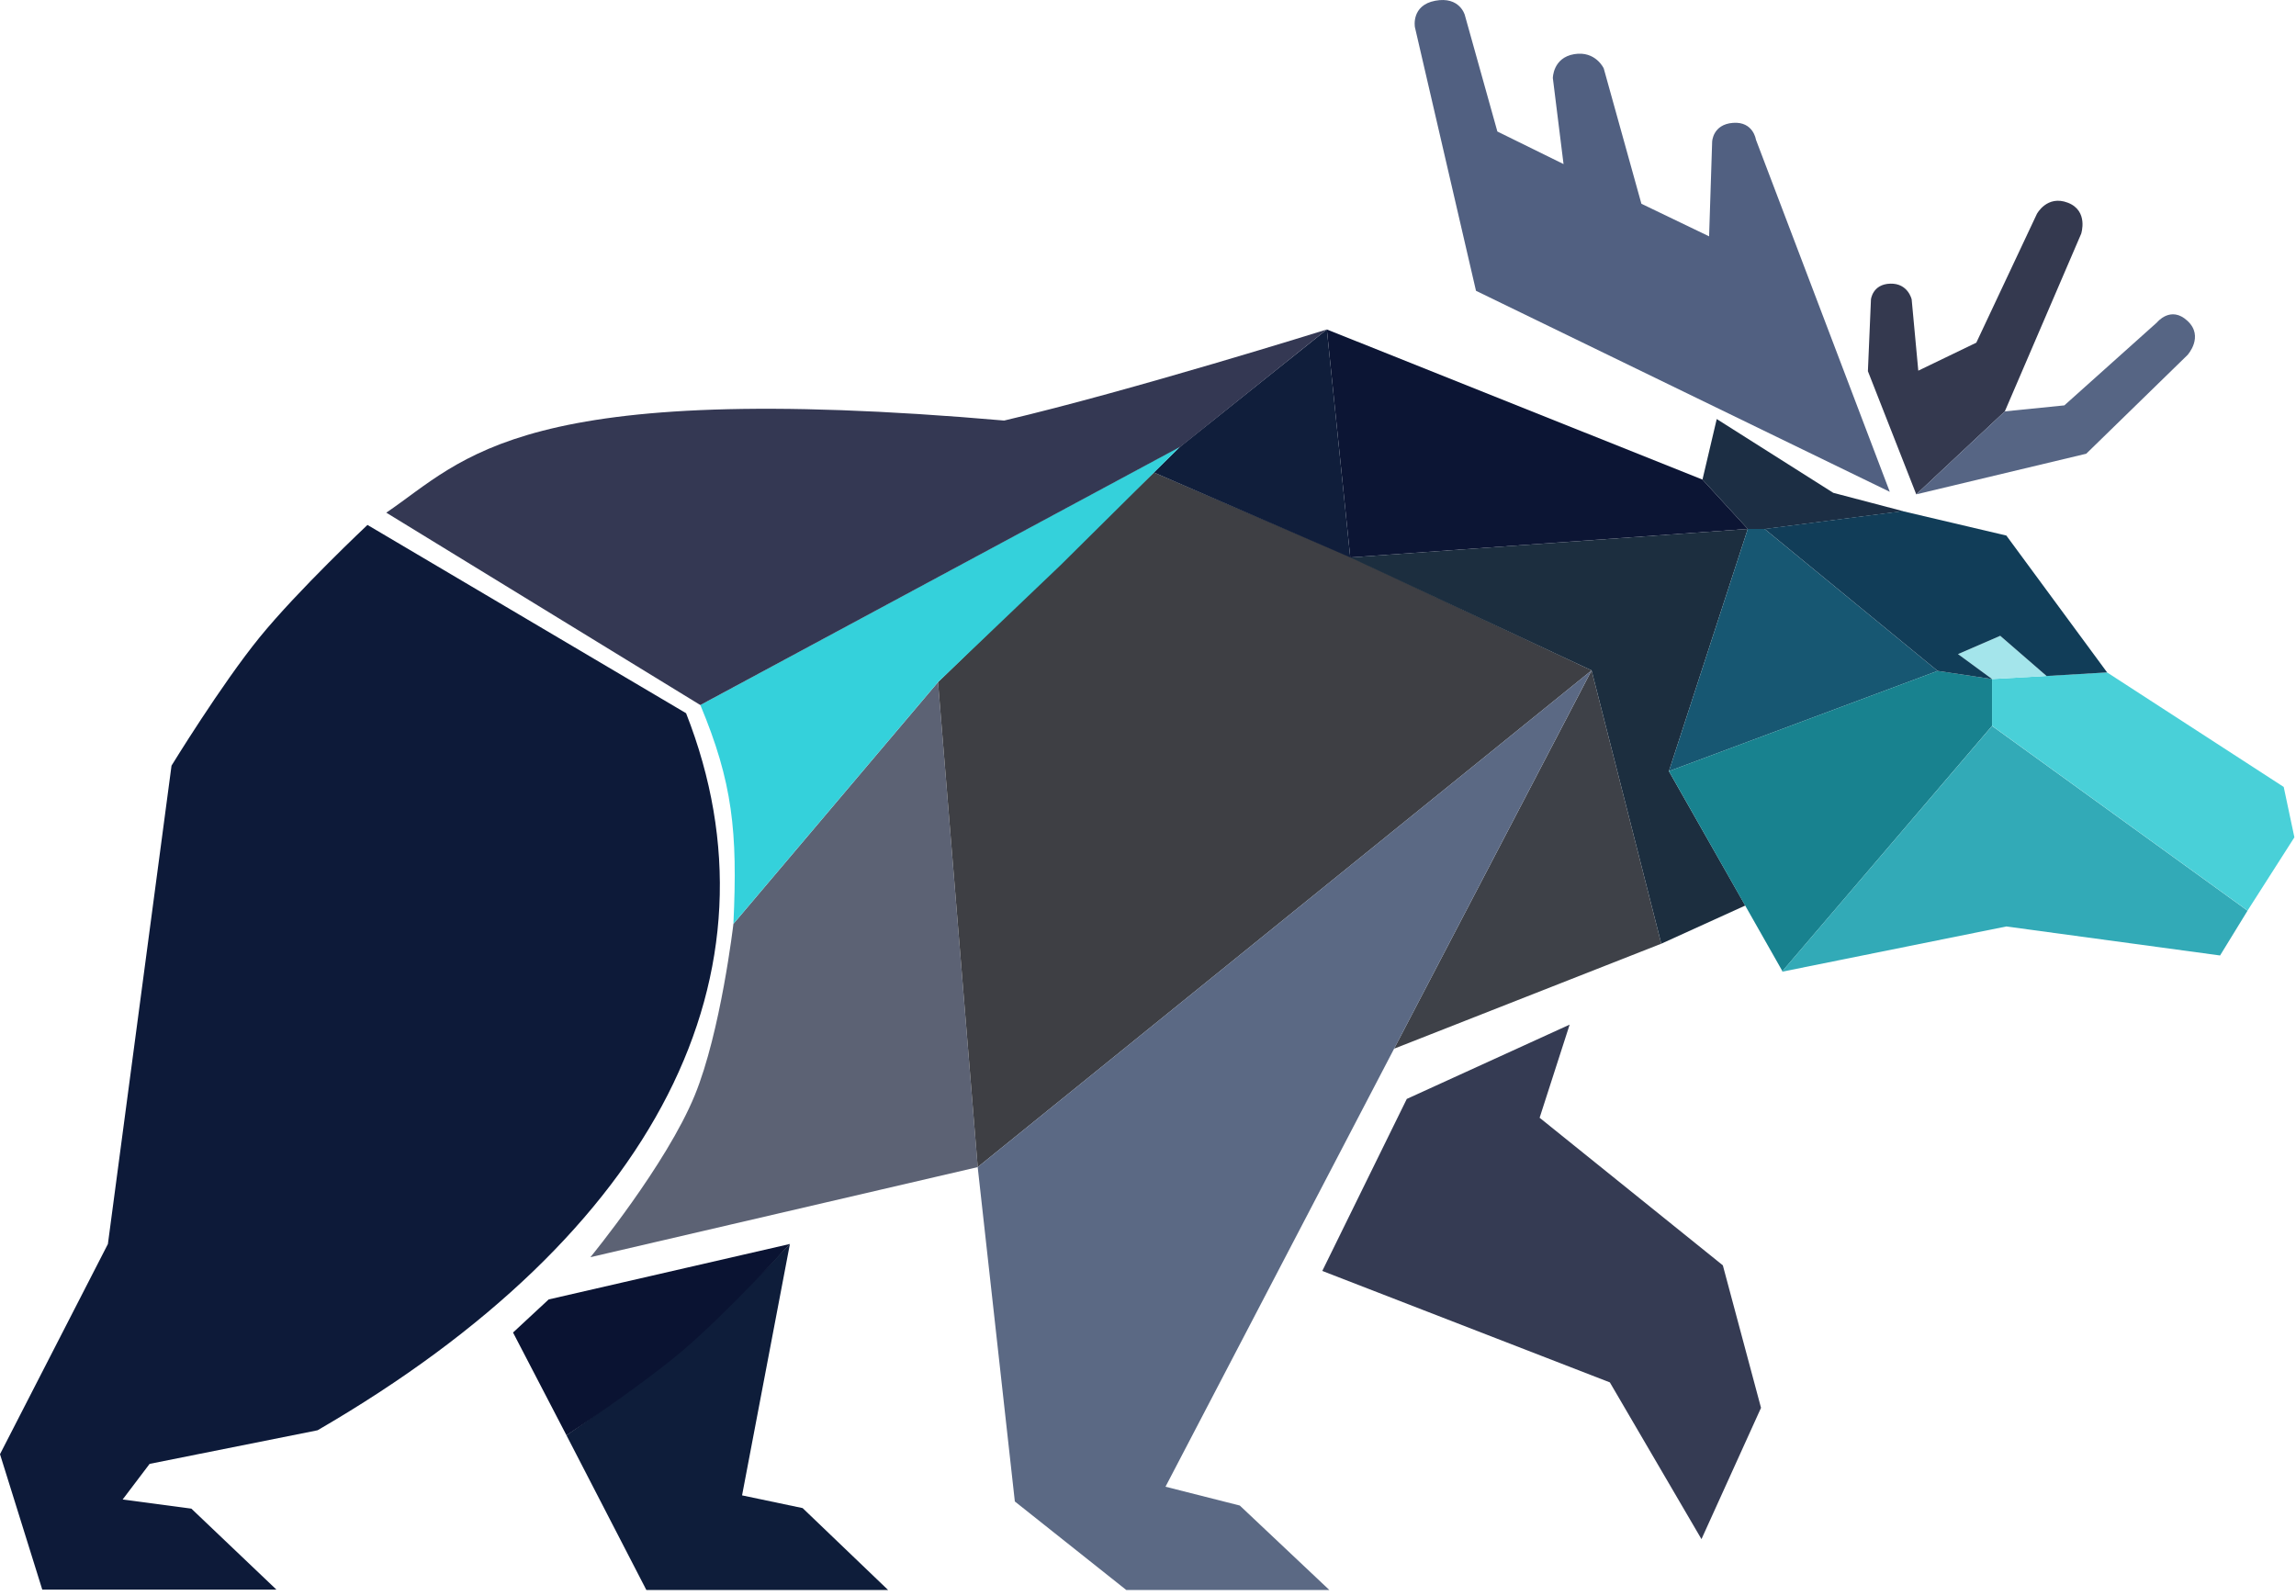
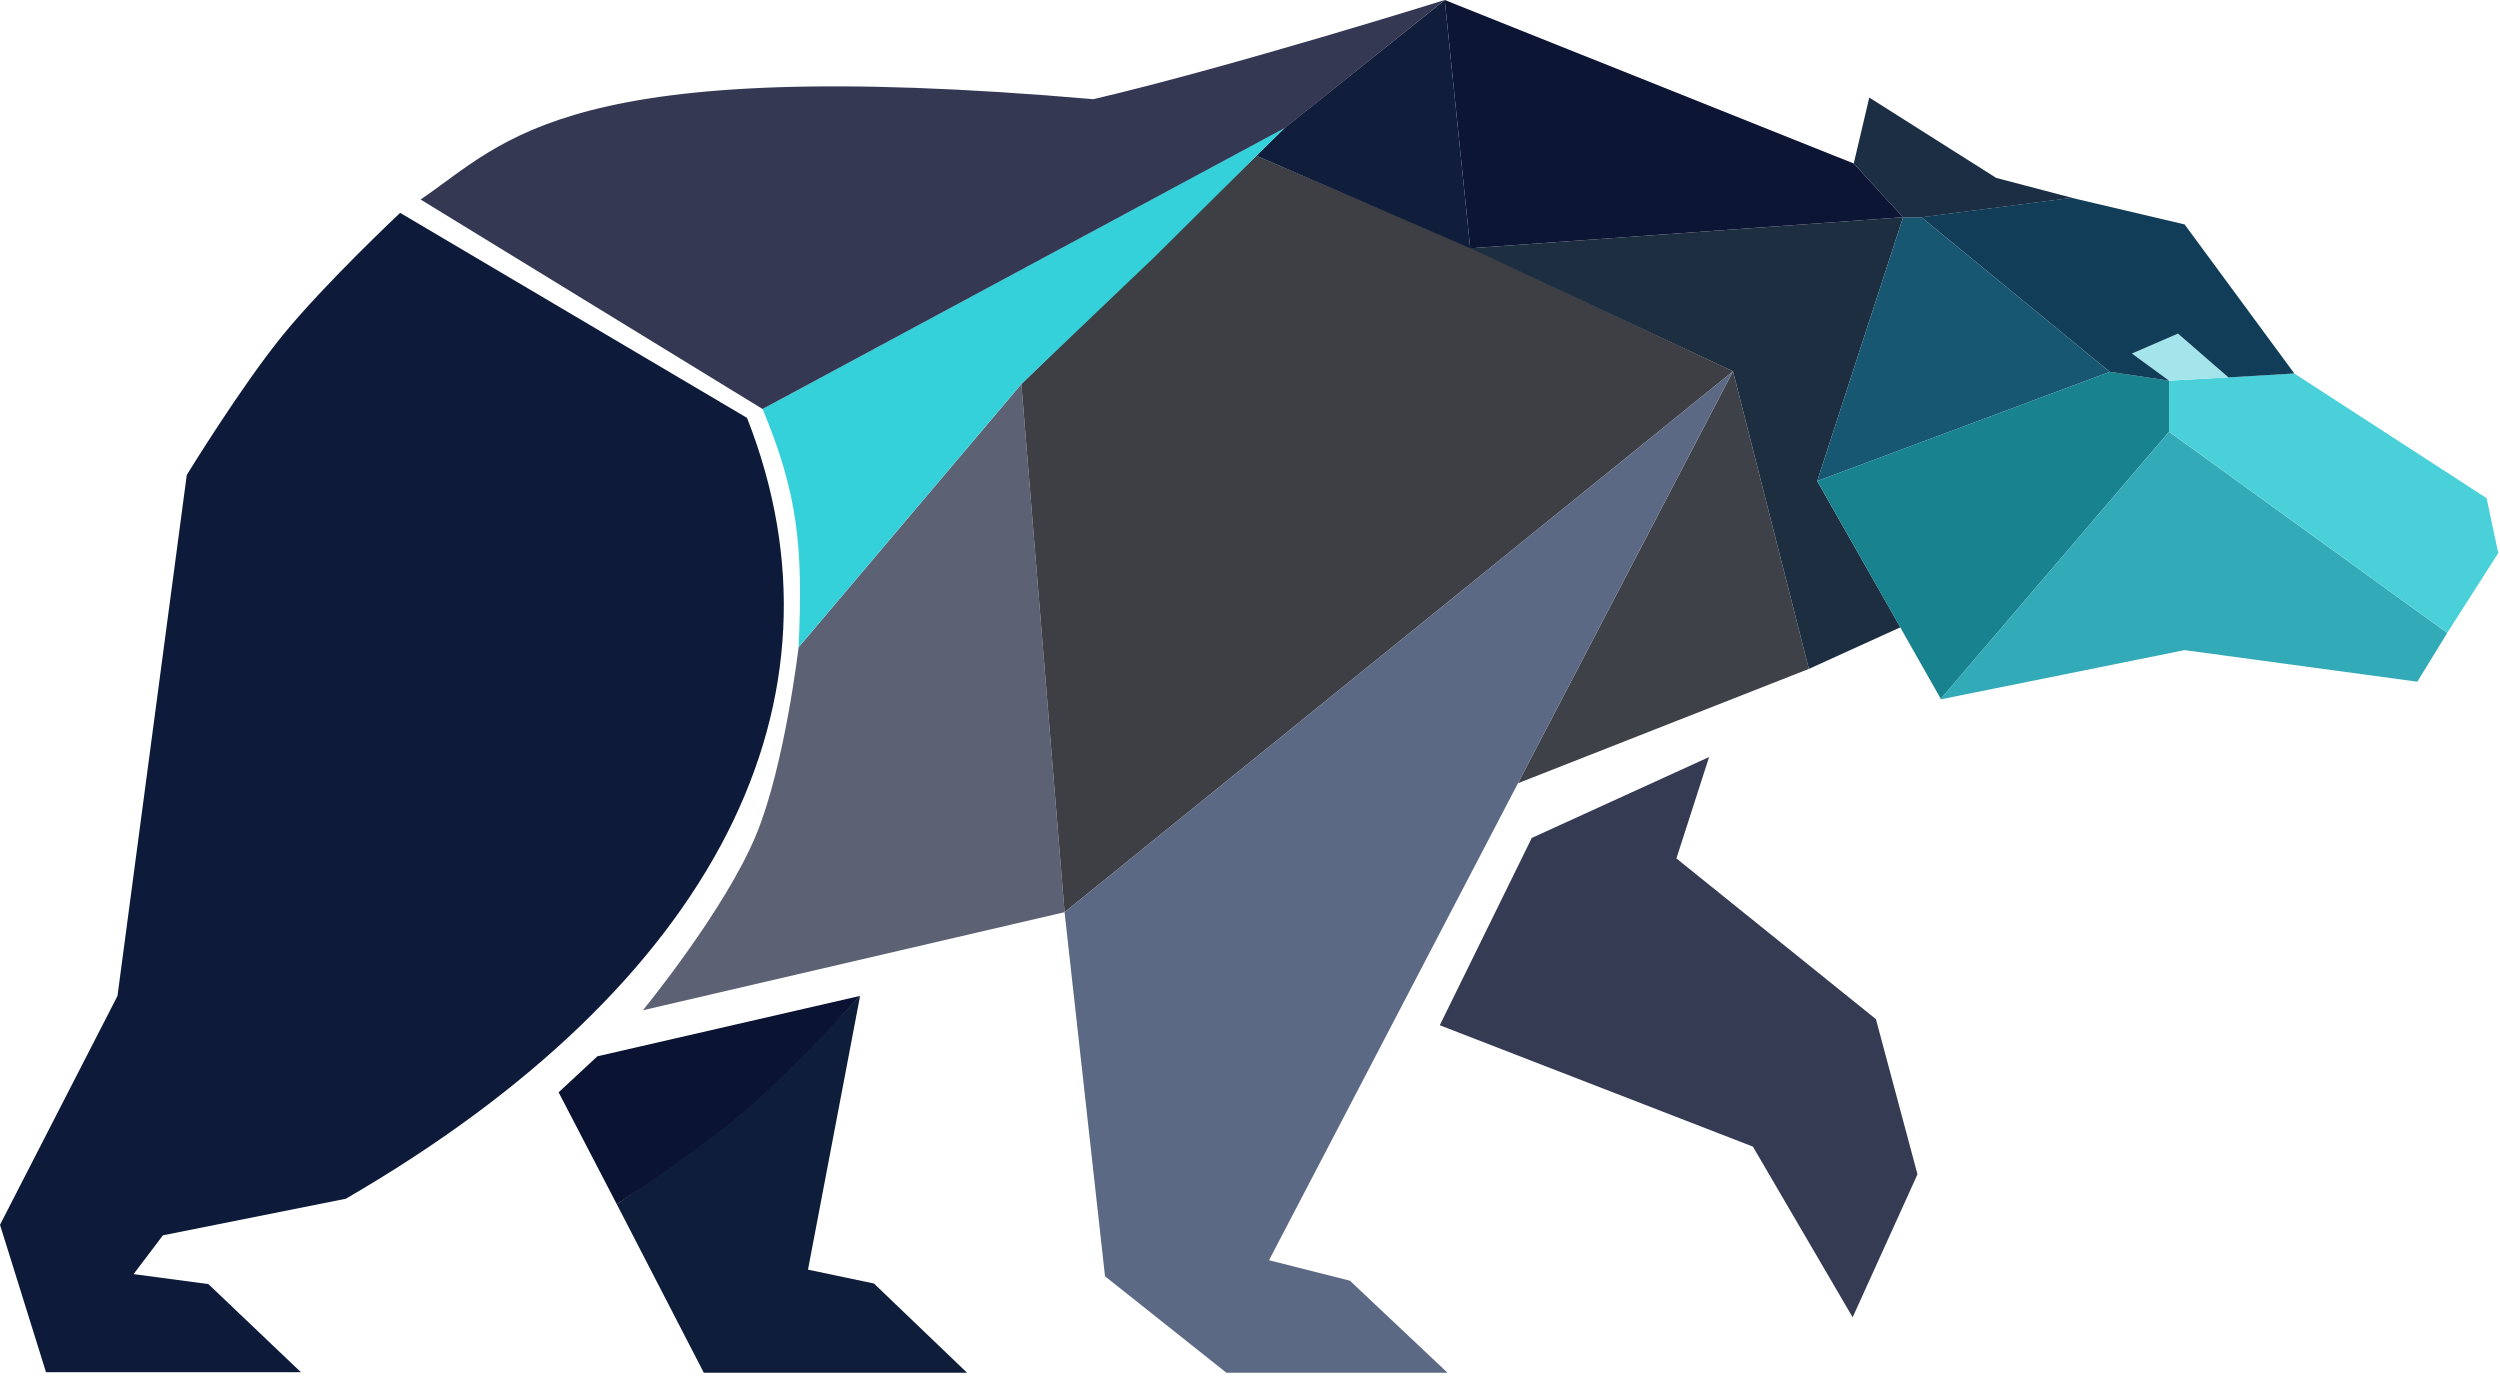
- <svg xmlns="http://www.w3.org/2000/svg" width="187" height="130" viewBox="0 0 187 130" fill="none">
-   <path d="M152.133 30.235L156.071 40.266L163.284 33.51L169.502 19.043C169.502 19.043 170.123 17.175 168.424 16.514C166.724 15.852 165.895 17.426 165.895 17.426L160.962 27.913L156.237 30.193L155.698 24.39C155.698 24.39 155.408 23.064 153.957 23.105C152.506 23.146 152.382 24.39 152.382 24.39L152.133 30.235Z" fill="#34394F" />
-   <path d="M163.283 33.509L156.07 40.266L169.916 36.958L178.165 28.916C178.165 28.916 179.533 27.415 178.165 26.139C176.797 24.862 175.678 26.263 175.678 26.263L168.133 33.02L163.283 33.509Z" fill="#566584" />
-   <path d="M114.577 89.513L107.695 103.524L131.116 112.602L138.578 125.37L143.428 114.675L140.319 103.068L125.396 91.047L127.841 83.461L114.577 89.513Z" fill="#353B53" />
-   <path d="M52.645 129.516L46.137 116.914C46.137 116.914 52.241 112.707 55.837 109.619C59.354 106.598 64.335 101.328 64.335 101.328L60.438 121.806L65.371 122.842L72.335 129.516H52.645Z" fill="#0E1D3A" />
-   <path d="M44.687 105.846L41.785 108.541L46.138 116.914C46.138 116.914 52.168 112.937 55.672 109.95C59.287 106.868 64.336 101.328 64.336 101.328L44.687 105.846Z" fill="#0A1332" />
-   <path d="M76.398 55.562L79.632 95.067L48.086 102.404C48.086 102.404 54.26 94.889 56.584 89.222C58.706 84.048 59.734 75.253 59.734 75.253L76.398 55.562Z" fill="#5C6274" />
-   <path d="M79.632 95.067L129.627 54.609L110.017 45.365L93.975 38.484L76.398 55.563L79.632 95.067Z" fill="#3E3F44" />
-   <path d="M129.627 54.609L113.543 85.422L135.303 76.87L129.627 54.609Z" fill="#3E4148" />
-   <path d="M142.144 73.761L135.304 76.87L129.628 54.609L109.977 45.407L142.351 43.086L135.926 62.818L142.144 73.761Z" fill="#1C2E3F" />
-   <path d="M143.719 43.086H142.351L135.926 62.818L157.813 54.651L143.719 43.086Z" fill="#175772" />
-   <path d="M135.926 62.815L145.17 79.106L162.248 59.125V55.312L157.813 54.648L135.926 62.815Z" fill="#18828F" />
-   <path d="M145.125 79.154L162.245 59.133L183.054 74.18L180.816 77.828L163.406 75.465L145.125 79.154Z" fill="#32AAB7" />
-   <path d="M162.246 59.126V55.312L171.614 54.773L185.999 64.1L186.869 68.204L183.055 74.173L162.246 59.126Z" fill="#49D0D8" />
-   <path d="M162.909 51.789L166.682 55.064L162.246 55.312L159.469 53.281L162.909 51.789Z" fill="#A4E5EB" />
-   <path d="M138.66 39.066L142.349 43.087H143.759L154.993 41.636L149.314 40.144L139.821 34.133L138.66 39.066Z" fill="#1C2E44" />
-   <path d="M108.066 26.836L109.973 45.407L142.348 43.085L138.659 39.065L108.066 26.836Z" fill="#0C1534" />
-   <path d="M96.087 36.411L108.067 26.836L109.974 45.407L93.973 38.484L96.087 36.411Z" fill="#101E3B" />
-   <path d="M96.129 36.367L57.039 57.425C59.661 63.704 60.09 67.708 59.733 75.25L76.398 55.56L86.388 46.026L96.129 36.367Z" fill="#34D1DB" />
-   <path d="M15.586 122.886L22.509 129.477H3.441L0 118.451L8.788 101.331L13.97 62.365C13.97 62.365 18.018 55.757 21.141 51.919C24.27 48.074 29.929 42.758 29.929 42.758L55.879 58.095C64.169 79.195 53.599 100.419 25.867 116.502L12.187 119.238L9.99 122.14L15.586 122.886Z" fill="#0D1A39" />
-   <path d="M57.037 57.428L31.461 41.759C37.886 37.406 42.239 30.815 81.785 34.256C92.167 31.817 108.066 26.836 108.066 26.836L96.169 36.37L57.037 57.428Z" fill="#343853" />
-   <path d="M157.813 54.649L143.719 43.084L154.953 41.633L163.409 43.623L171.617 54.773L166.684 55.063L162.911 51.789L159.471 53.281L162.248 55.312L157.813 54.649Z" fill="#113D58" />
-   <path d="M143.013 11.375L153.915 40.06L120.214 23.687L115.239 2.214C115.239 2.214 114.908 0.432 116.898 0.059C118.887 -0.315 119.302 1.219 119.302 1.219L121.955 10.712L127.344 13.365L126.473 6.359C126.473 6.359 126.473 4.701 128.214 4.411C129.955 4.121 130.618 5.572 130.618 5.572L133.686 16.598L139.199 19.251L139.448 11.541C139.448 11.541 139.49 10.132 141.148 10.007C142.805 9.883 143.013 11.375 143.013 11.375Z" fill="#516081" />
-   <path d="M94.925 121.1L129.624 54.609L79.629 95.068L82.655 122.302L91.733 129.515H108.273L100.977 122.634L94.925 121.1Z" fill="#5B6984" />
+ <svg xmlns="http://www.w3.org/2000/svg" width="187" height="103" viewBox="0 0 187 103" fill="none">
+   <path d="M114.577 62.677L107.695 76.688L131.116 85.766L138.578 98.534L143.428 87.839L140.319 76.232L125.396 64.211L127.841 56.625L114.577 62.677Z" fill="#353B53" />
+   <path d="M52.645 102.68L46.137 90.078C46.137 90.078 52.241 85.871 55.837 82.783C59.354 79.762 64.335 74.492 64.335 74.492L60.438 94.97L65.371 96.006L72.335 102.68H52.645Z" fill="#0E1D3A" />
+   <path d="M44.687 79.01L41.785 81.705L46.138 90.078C46.138 90.078 52.168 86.101 55.672 83.114C59.287 80.032 64.336 74.492 64.336 74.492L44.687 79.01Z" fill="#0A1332" />
+   <path d="M76.398 28.727L79.632 68.231L48.086 75.568C48.086 75.568 54.26 68.053 56.584 62.386C58.706 57.212 59.734 48.417 59.734 48.417L76.398 28.727Z" fill="#5C6274" />
+   <path d="M79.632 68.231L129.627 27.773L110.017 18.53L93.975 11.648L76.398 28.727L79.632 68.231Z" fill="#3E3F44" />
+   <path d="M129.627 27.773L113.543 58.586L135.303 50.034L129.627 27.773Z" fill="#3E4148" />
+   <path d="M142.144 46.925L135.304 50.034L129.628 27.773L109.977 18.571L142.351 16.25L135.926 35.981L142.144 46.925Z" fill="#1C2E3F" />
+   <path d="M143.719 16.25H142.351L135.926 35.981L157.813 27.815L143.719 16.25Z" fill="#175772" />
+   <path d="M135.926 35.979L145.17 52.27L162.248 32.289V28.476L157.813 27.812L135.926 35.979Z" fill="#18828F" />
+   <path d="M145.125 52.319L162.245 32.297L183.054 47.344L180.816 50.992L163.406 48.629L145.125 52.319Z" fill="#32AAB7" />
+   <path d="M162.246 32.29V28.476L171.614 27.938L185.999 37.264L186.869 41.368L183.055 47.337L162.246 32.29Z" fill="#49D0D8" />
+   <path d="M162.909 24.953L166.682 28.228L162.246 28.477L159.469 26.445L162.909 24.953Z" fill="#A4E5EB" />
+   <path d="M138.66 12.23L142.349 16.251H143.759L154.993 14.8L149.314 13.307L139.821 7.297L138.66 12.23Z" fill="#1C2E44" />
+   <path d="M108.066 0L109.973 18.571L142.348 16.25L138.659 12.229L108.066 0Z" fill="#0C1534" />
+   <path d="M96.087 9.576L108.067 0L109.974 18.571L93.973 11.648L96.087 9.576Z" fill="#101E3B" />
+   <path d="M96.129 9.531L57.039 30.589C59.661 36.868 60.09 40.872 59.733 48.414L76.398 28.724L86.388 19.19L96.129 9.531Z" fill="#34D1DB" />
+   <path d="M15.586 96.05L22.509 102.641H3.441L0 91.615L8.788 74.495L13.97 35.529C13.97 35.529 18.018 28.921 21.141 25.083C24.27 21.238 29.929 15.922 29.929 15.922L55.879 31.259C64.169 52.359 53.599 73.583 25.867 89.666L12.187 92.402L9.99 95.304L15.586 96.05Z" fill="#0D1A39" />
+   <path d="M57.037 30.592L31.461 14.923C37.886 10.57 42.239 3.979 81.785 7.42C92.167 4.981 108.066 0 108.066 0L96.169 9.534L57.037 30.592Z" fill="#343853" />
+   <path d="M157.813 27.813L143.719 16.248L154.953 14.797L163.409 16.787L171.617 27.937L166.684 28.228L162.911 24.953L159.471 26.445L162.248 28.476L157.813 27.813Z" fill="#113D58" />
+   <path d="M94.925 94.264L129.624 27.773L79.629 68.232L82.655 95.466L91.733 102.679H108.273L100.977 95.798L94.925 94.264Z" fill="#5B6984" />
</svg>
